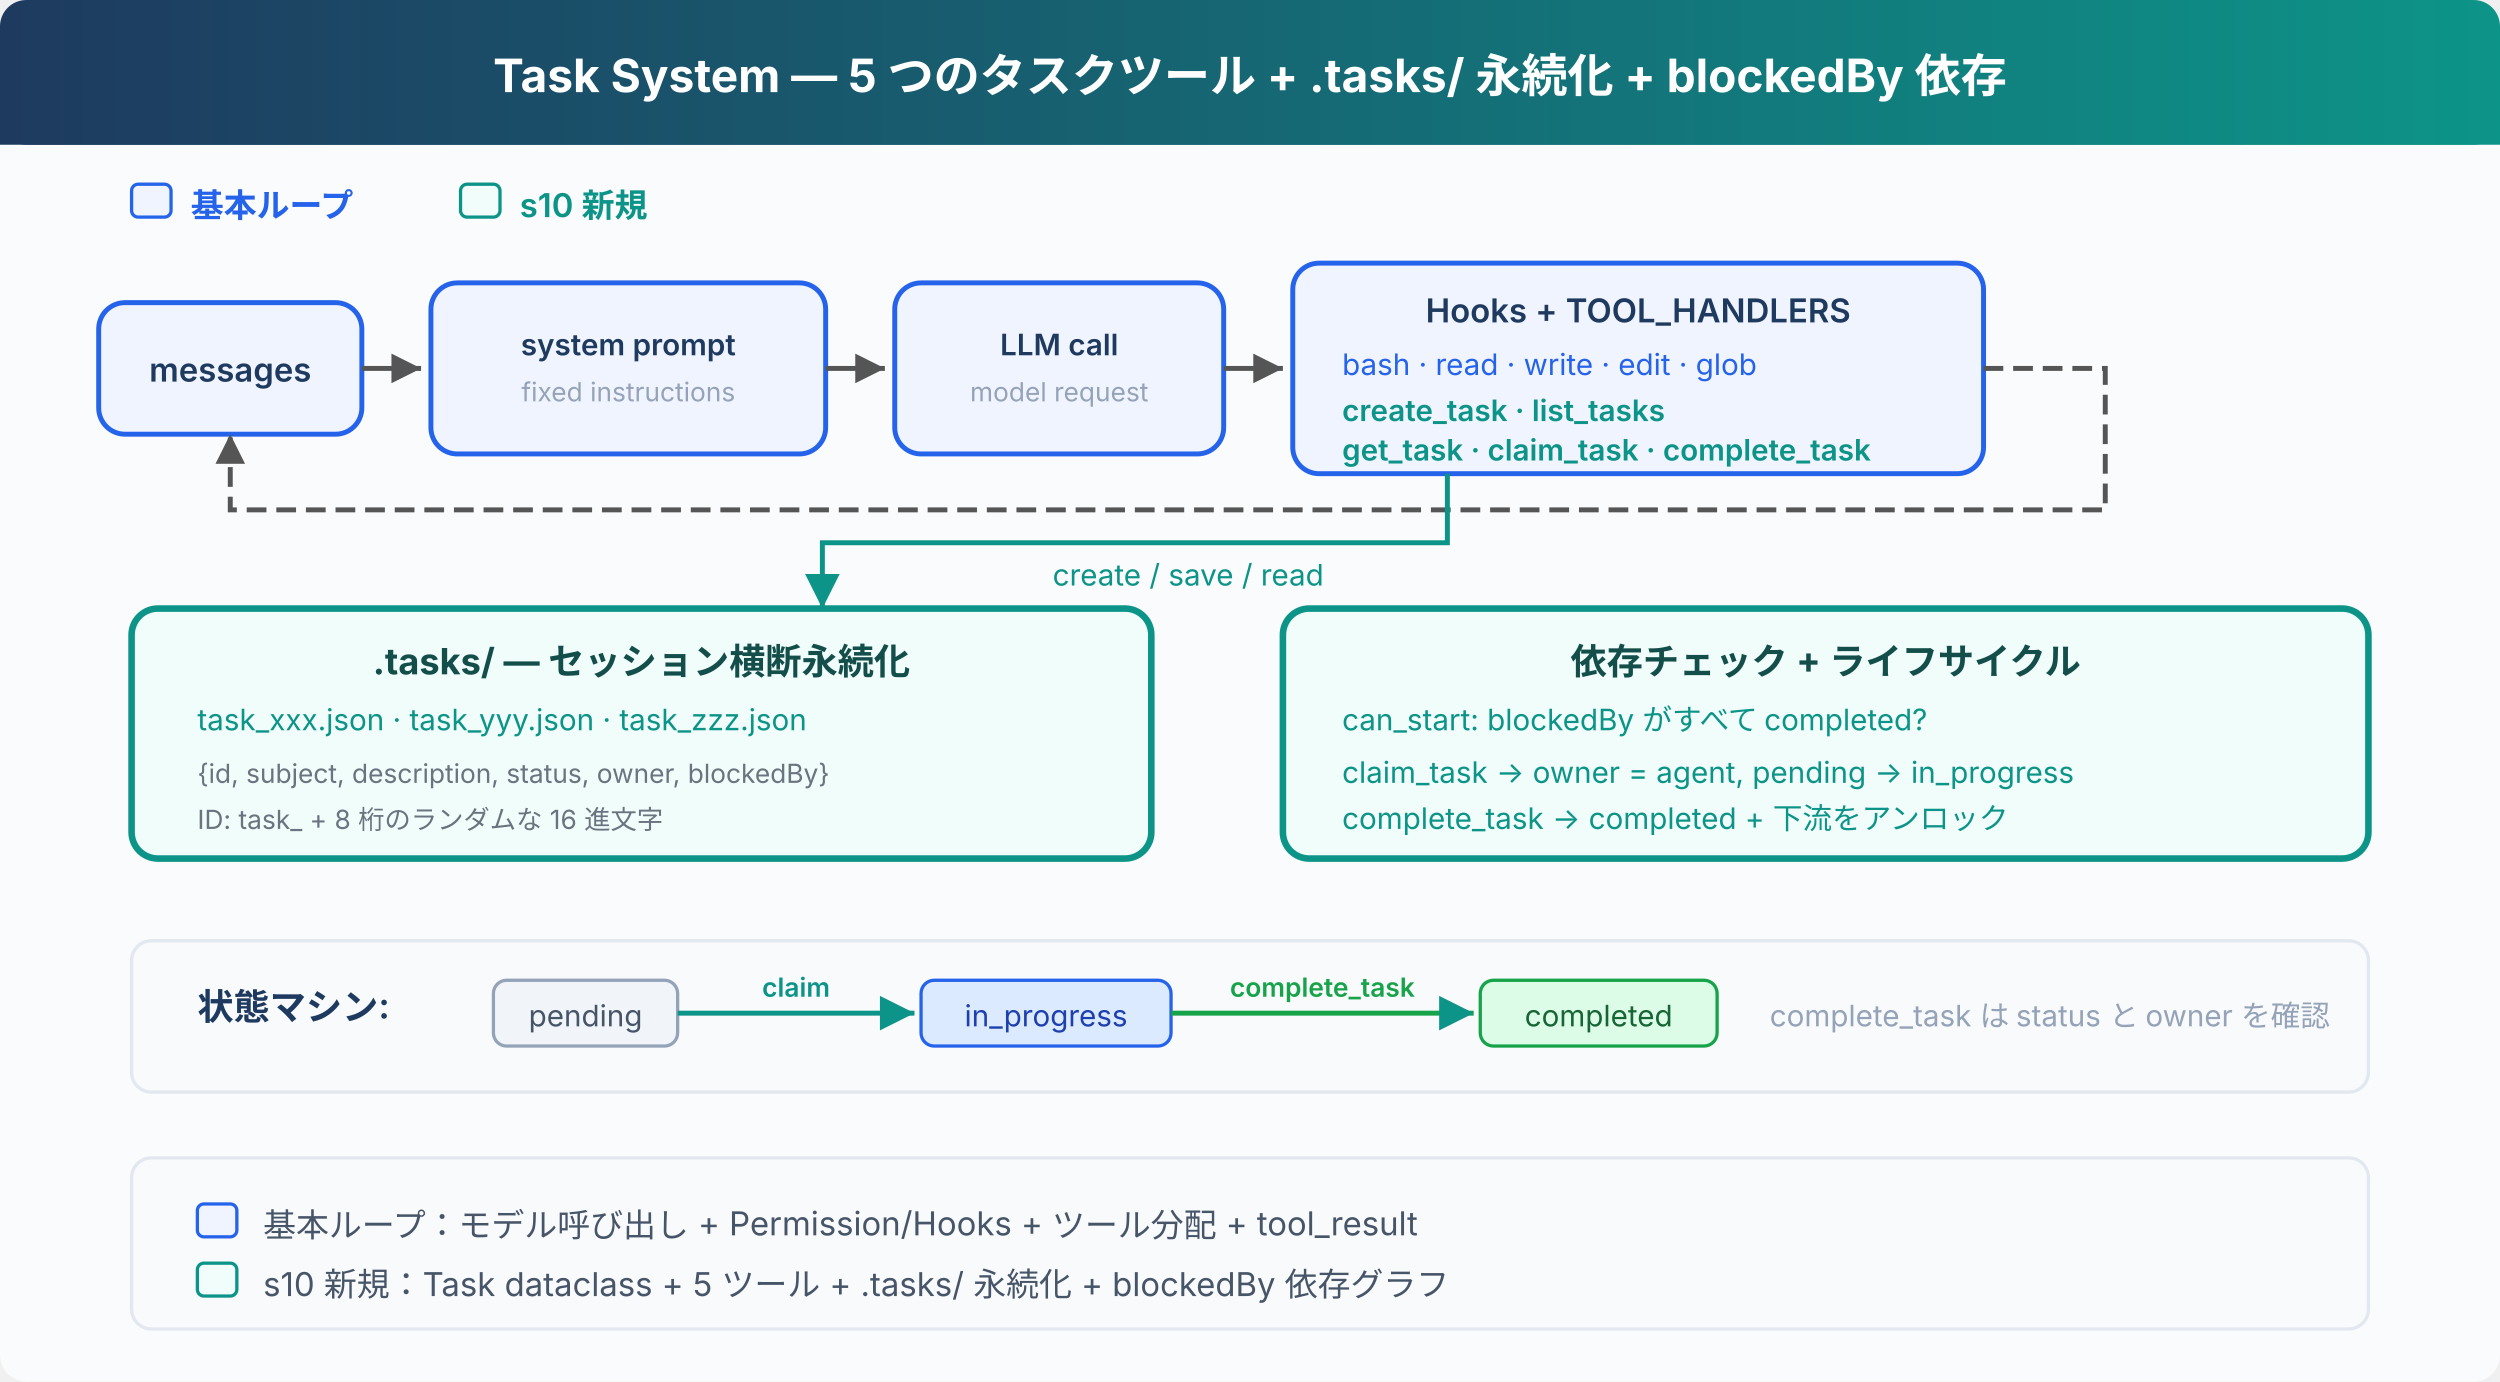
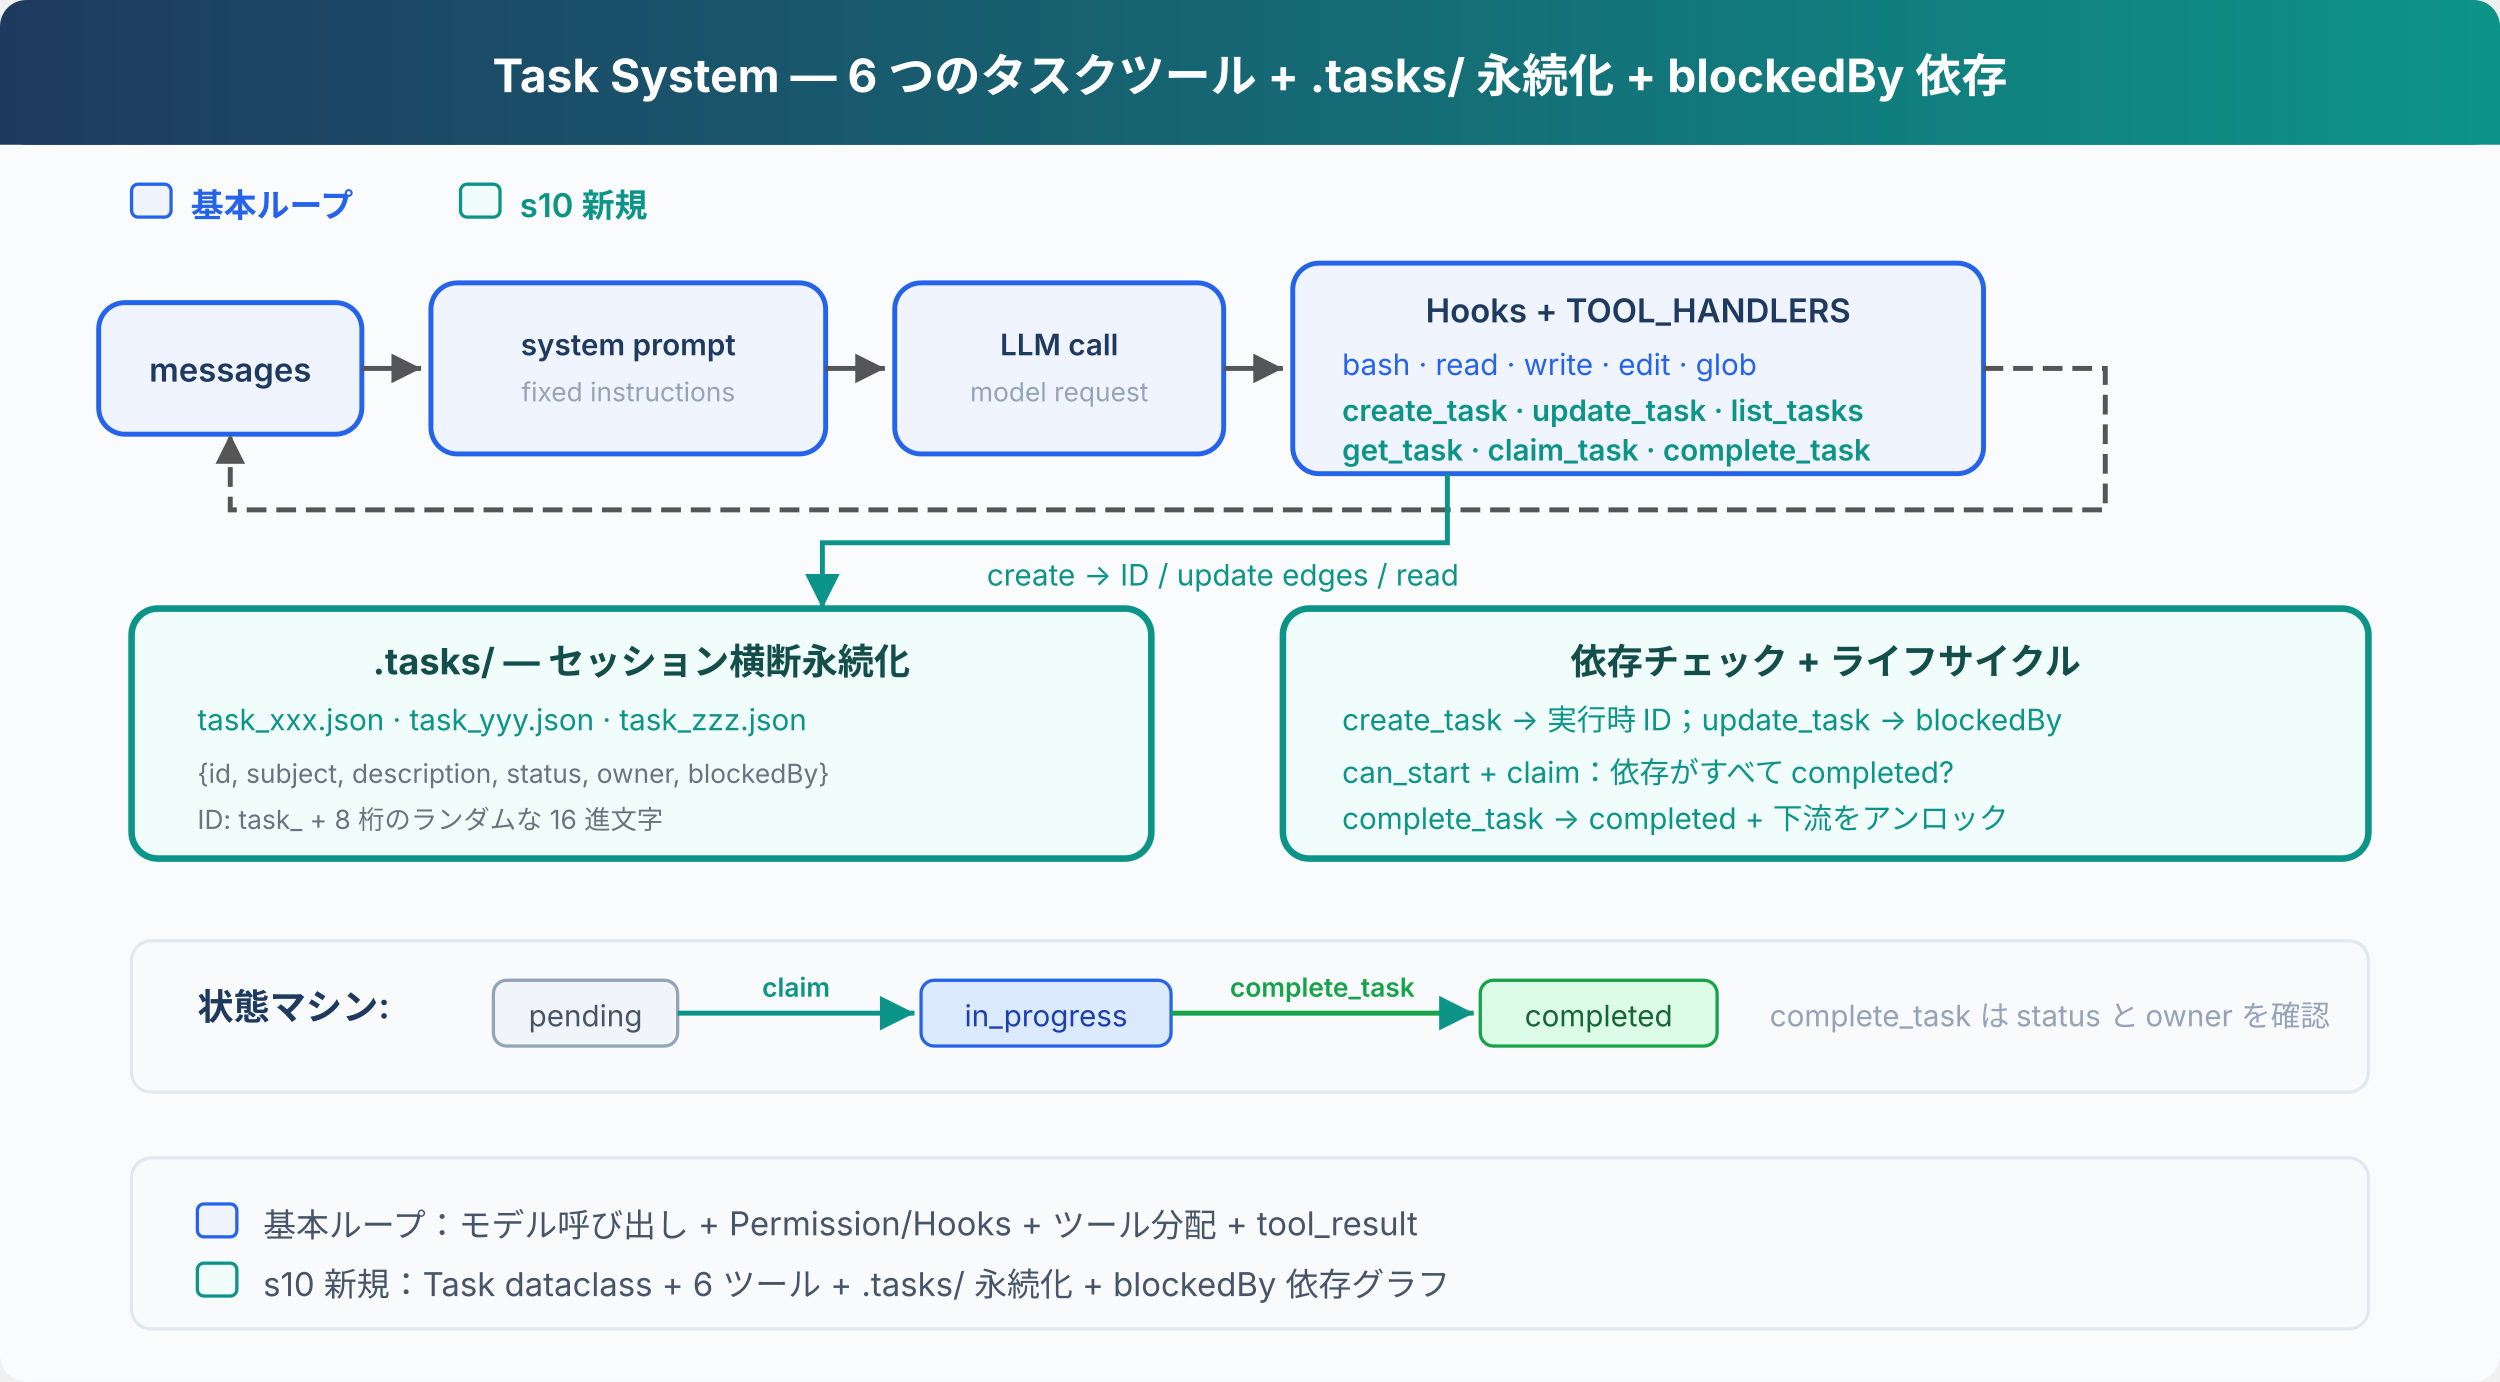
<svg xmlns="http://www.w3.org/2000/svg" viewBox="0 0 760 420" font-family="system-ui, -apple-system, sans-serif">
  <defs>
    <linearGradient id="header" x1="0" y1="0" x2="1" y2="0">
      <stop offset="0%" stop-color="#1e3a5f" />
      <stop offset="100%" stop-color="#0d9488" />
    </linearGradient>
    <marker id="arrow" viewBox="0 0 10 10" refX="10" refY="5" markerWidth="6" markerHeight="6" orient="auto-start-reverse">
      <path d="M 0 0 L 10 5 L 0 10 z" fill="#555" />
    </marker>
    <marker id="arrow-teal" viewBox="0 0 10 10" refX="10" refY="5" markerWidth="7" markerHeight="7" orient="auto-start-reverse">
      <path d="M 0 0 L 10 5 L 0 10 z" fill="#0d9488" />
    </marker>
  </defs>
  <rect width="760" height="420" fill="#fafbfc" rx="8" />
  <rect x="0" y="0" width="760" height="44" fill="url(#header)" rx="8" />
  <rect x="0" y="36" width="760" height="8" fill="url(#header)" />
-   <text x="380" y="28" fill="#fff" font-size="14" font-weight="700" text-anchor="middle">Task System — 5 つのタスクツール + .tasks/ 永続化 + blockedBy 依存</text>
+   <text x="380" y="28" fill="#fff" font-size="14" font-weight="700" text-anchor="middle">Task System — 6 つのタスクツール + .tasks/ 永続化 + blockedBy 依存</text>
  <rect x="40" y="56" width="12" height="10" rx="2" fill="#f0f4ff" stroke="#2563eb" stroke-width="1" />
  <text x="58" y="66" fill="#2563eb" font-size="10" font-weight="600">基本ループ</text>
  <rect x="140" y="56" width="12" height="10" rx="2" fill="#f0fdfa" stroke="#0d9488" stroke-width="1" />
  <text x="158" y="66" fill="#0d9488" font-size="10" font-weight="600">s10 新規</text>
  <rect x="30" y="92" width="80" height="40" rx="8" fill="#f0f4ff" stroke="#2563eb" stroke-width="1.5" />
  <text x="70" y="116" fill="#1e3a5f" font-size="10" font-weight="600" text-anchor="middle">messages</text>
  <line x1="110" y1="112" x2="128" y2="112" stroke="#555" stroke-width="1.5" marker-end="url(#arrow)" />
  <rect x="131" y="86" width="120" height="52" rx="8" fill="#f0f4ff" stroke="#2563eb" stroke-width="1.5" />
  <text x="191" y="108" fill="#1e3a5f" font-size="9" font-weight="600" text-anchor="middle">system prompt</text>
  <text x="191" y="122" fill="#94a3b8" font-size="8" text-anchor="middle">fixed instructions</text>
  <line x1="251" y1="112" x2="269" y2="112" stroke="#555" stroke-width="1.5" marker-end="url(#arrow)" />
  <rect x="272" y="86" width="100" height="52" rx="8" fill="#f0f4ff" stroke="#2563eb" stroke-width="1.5" />
  <text x="322" y="108" fill="#1e3a5f" font-size="9" font-weight="600" text-anchor="middle">LLM call</text>
  <text x="322" y="122" fill="#94a3b8" font-size="8" text-anchor="middle">model request</text>
  <line x1="372" y1="112" x2="390" y2="112" stroke="#555" stroke-width="1.5" marker-end="url(#arrow)" />
  <rect x="393" y="80" width="210" height="64" rx="8" fill="#f0f4ff" stroke="#2563eb" stroke-width="1.5" />
  <text x="498" y="98" fill="#1e3a5f" font-size="10" font-weight="600" text-anchor="middle">Hooks + TOOL_HANDLERS</text>
  <text x="408" y="114" fill="#2563eb" font-size="9">bash · read · write · edit · glob</text>
-   <text x="408" y="128" fill="#0d9488" font-size="9" font-weight="600">create_task · list_tasks</text>
+   <text x="408" y="128" fill="#0d9488" font-size="9" font-weight="600">create_task · update_task · list_tasks</text>
  <text x="408" y="140" fill="#0d9488" font-size="9" font-weight="600">get_task · claim_task · complete_task</text>
  <path d="M 603 112 L 640 112 L 640 155 L 70 155 L 70 132" fill="none" stroke="#555" stroke-width="1.5" marker-end="url(#arrow)" stroke-dasharray="6,3" />
  <rect x="40" y="185" width="310" height="76" rx="8" fill="#f0fdfa" stroke="#0d9488" stroke-width="2" />
  <text x="195" y="205" fill="#134e4a" font-size="11" font-weight="700" text-anchor="middle">.tasks/ — セッション横断永続化</text>
  <text x="60" y="222" fill="#0d9488" font-size="9">task_xxx.json · task_yyy.json · task_zzz.json</text>
  <text x="60" y="238" fill="#6b7280" font-size="8">{id, subject, description, status, owner, blockedBy}</text>
  <text x="60" y="252" fill="#6b7280" font-size="8">ID: task_ + 8 桁のランダムな 16 進文字</text>
  <path d="M 440 144 L 440 165 L 250 165 L 250 185" fill="none" stroke="#0d9488" stroke-width="1.5" marker-end="url(#arrow-teal)" />
-   <text x="320" y="178" fill="#0d9488" font-size="9">create / save / read</text>
+   <text x="300" y="178" fill="#0d9488" font-size="9">create → ID / update edges / read</text>
  <rect x="390" y="185" width="330" height="76" rx="8" fill="#f0fdfa" stroke="#0d9488" stroke-width="2" />
  <text x="555" y="205" fill="#134e4a" font-size="11" font-weight="700" text-anchor="middle">依存チェック + ライフサイクル</text>
-   <text x="408" y="222" fill="#0d9488" font-size="9">can_start: blockedBy がすべて completed?</text>
-   <text x="408" y="238" fill="#0d9488" font-size="9">claim_task → owner = agent, pending → in_progress</text>
+   <text x="408" y="222" fill="#0d9488" font-size="9">create_task → 実行時 ID；update_task → blockedBy</text>
+   <text x="408" y="238" fill="#0d9488" font-size="9">can_start + claim：依存がすべて completed?</text>
  <text x="408" y="252" fill="#0d9488" font-size="9">complete_task → completed + 下流をアンロック</text>
  <rect x="40" y="286" width="680" height="46" rx="6" fill="#f8fafc" stroke="#e2e8f0" stroke-width="1" />
  <text x="60" y="310" fill="#1e3a5f" font-size="11" font-weight="600">状態マシン:</text>
  <rect x="150" y="298" width="56" height="20" rx="4" fill="#f1f5f9" stroke="#94a3b8" stroke-width="1" />
  <text x="178" y="312" fill="#475569" font-size="9" text-anchor="middle">pending</text>
  <line x1="206" y1="308" x2="278" y2="308" stroke="#0d9488" stroke-width="1.5" marker-end="url(#arrow-teal)" />
  <text x="242" y="303" fill="#0d9488" font-size="8" font-weight="600" text-anchor="middle">claim</text>
  <rect x="280" y="298" width="76" height="20" rx="4" fill="#dbeafe" stroke="#2563eb" stroke-width="1" />
  <text x="318" y="312" fill="#1e40af" font-size="9" text-anchor="middle">in_progress</text>
  <line x1="356" y1="308" x2="448" y2="308" stroke="#16a34a" stroke-width="1.5" marker-end="url(#arrow-teal)" />
  <text x="402" y="303" fill="#16a34a" font-size="8" font-weight="600" text-anchor="middle">complete_task</text>
  <rect x="450" y="298" width="72" height="20" rx="4" fill="#dcfce7" stroke="#16a34a" stroke-width="1" />
  <text x="486" y="312" fill="#166534" font-size="9" text-anchor="middle">completed</text>
  <text x="538" y="312" fill="#94a3b8" font-size="9">complete_task は status と owner を確認</text>
  <rect x="40" y="352" width="680" height="52" rx="6" fill="#f8fafc" stroke="#e2e8f0" stroke-width="1" />
  <rect x="60" y="366" width="12" height="10" rx="2" fill="#f0f4ff" stroke="#2563eb" stroke-width="1" />
  <text x="80" y="376" fill="#475569" font-size="10">基本ループ：モデル呼び出し + Permission/Hooks + ツール分配 + tool_result</text>
  <rect x="60" y="384" width="12" height="10" rx="2" fill="#f0fdfa" stroke="#0d9488" stroke-width="1" />
-   <text x="80" y="394" fill="#475569" font-size="10">s10 新規：Task dataclass + 5 ツール + .tasks/ 永続化 + blockedBy 依存グラフ</text>
+   <text x="80" y="394" fill="#475569" font-size="10">s10 新規：Task dataclass + 6 ツール + .tasks/ 永続化 + blockedBy 依存グラフ</text>
</svg>
